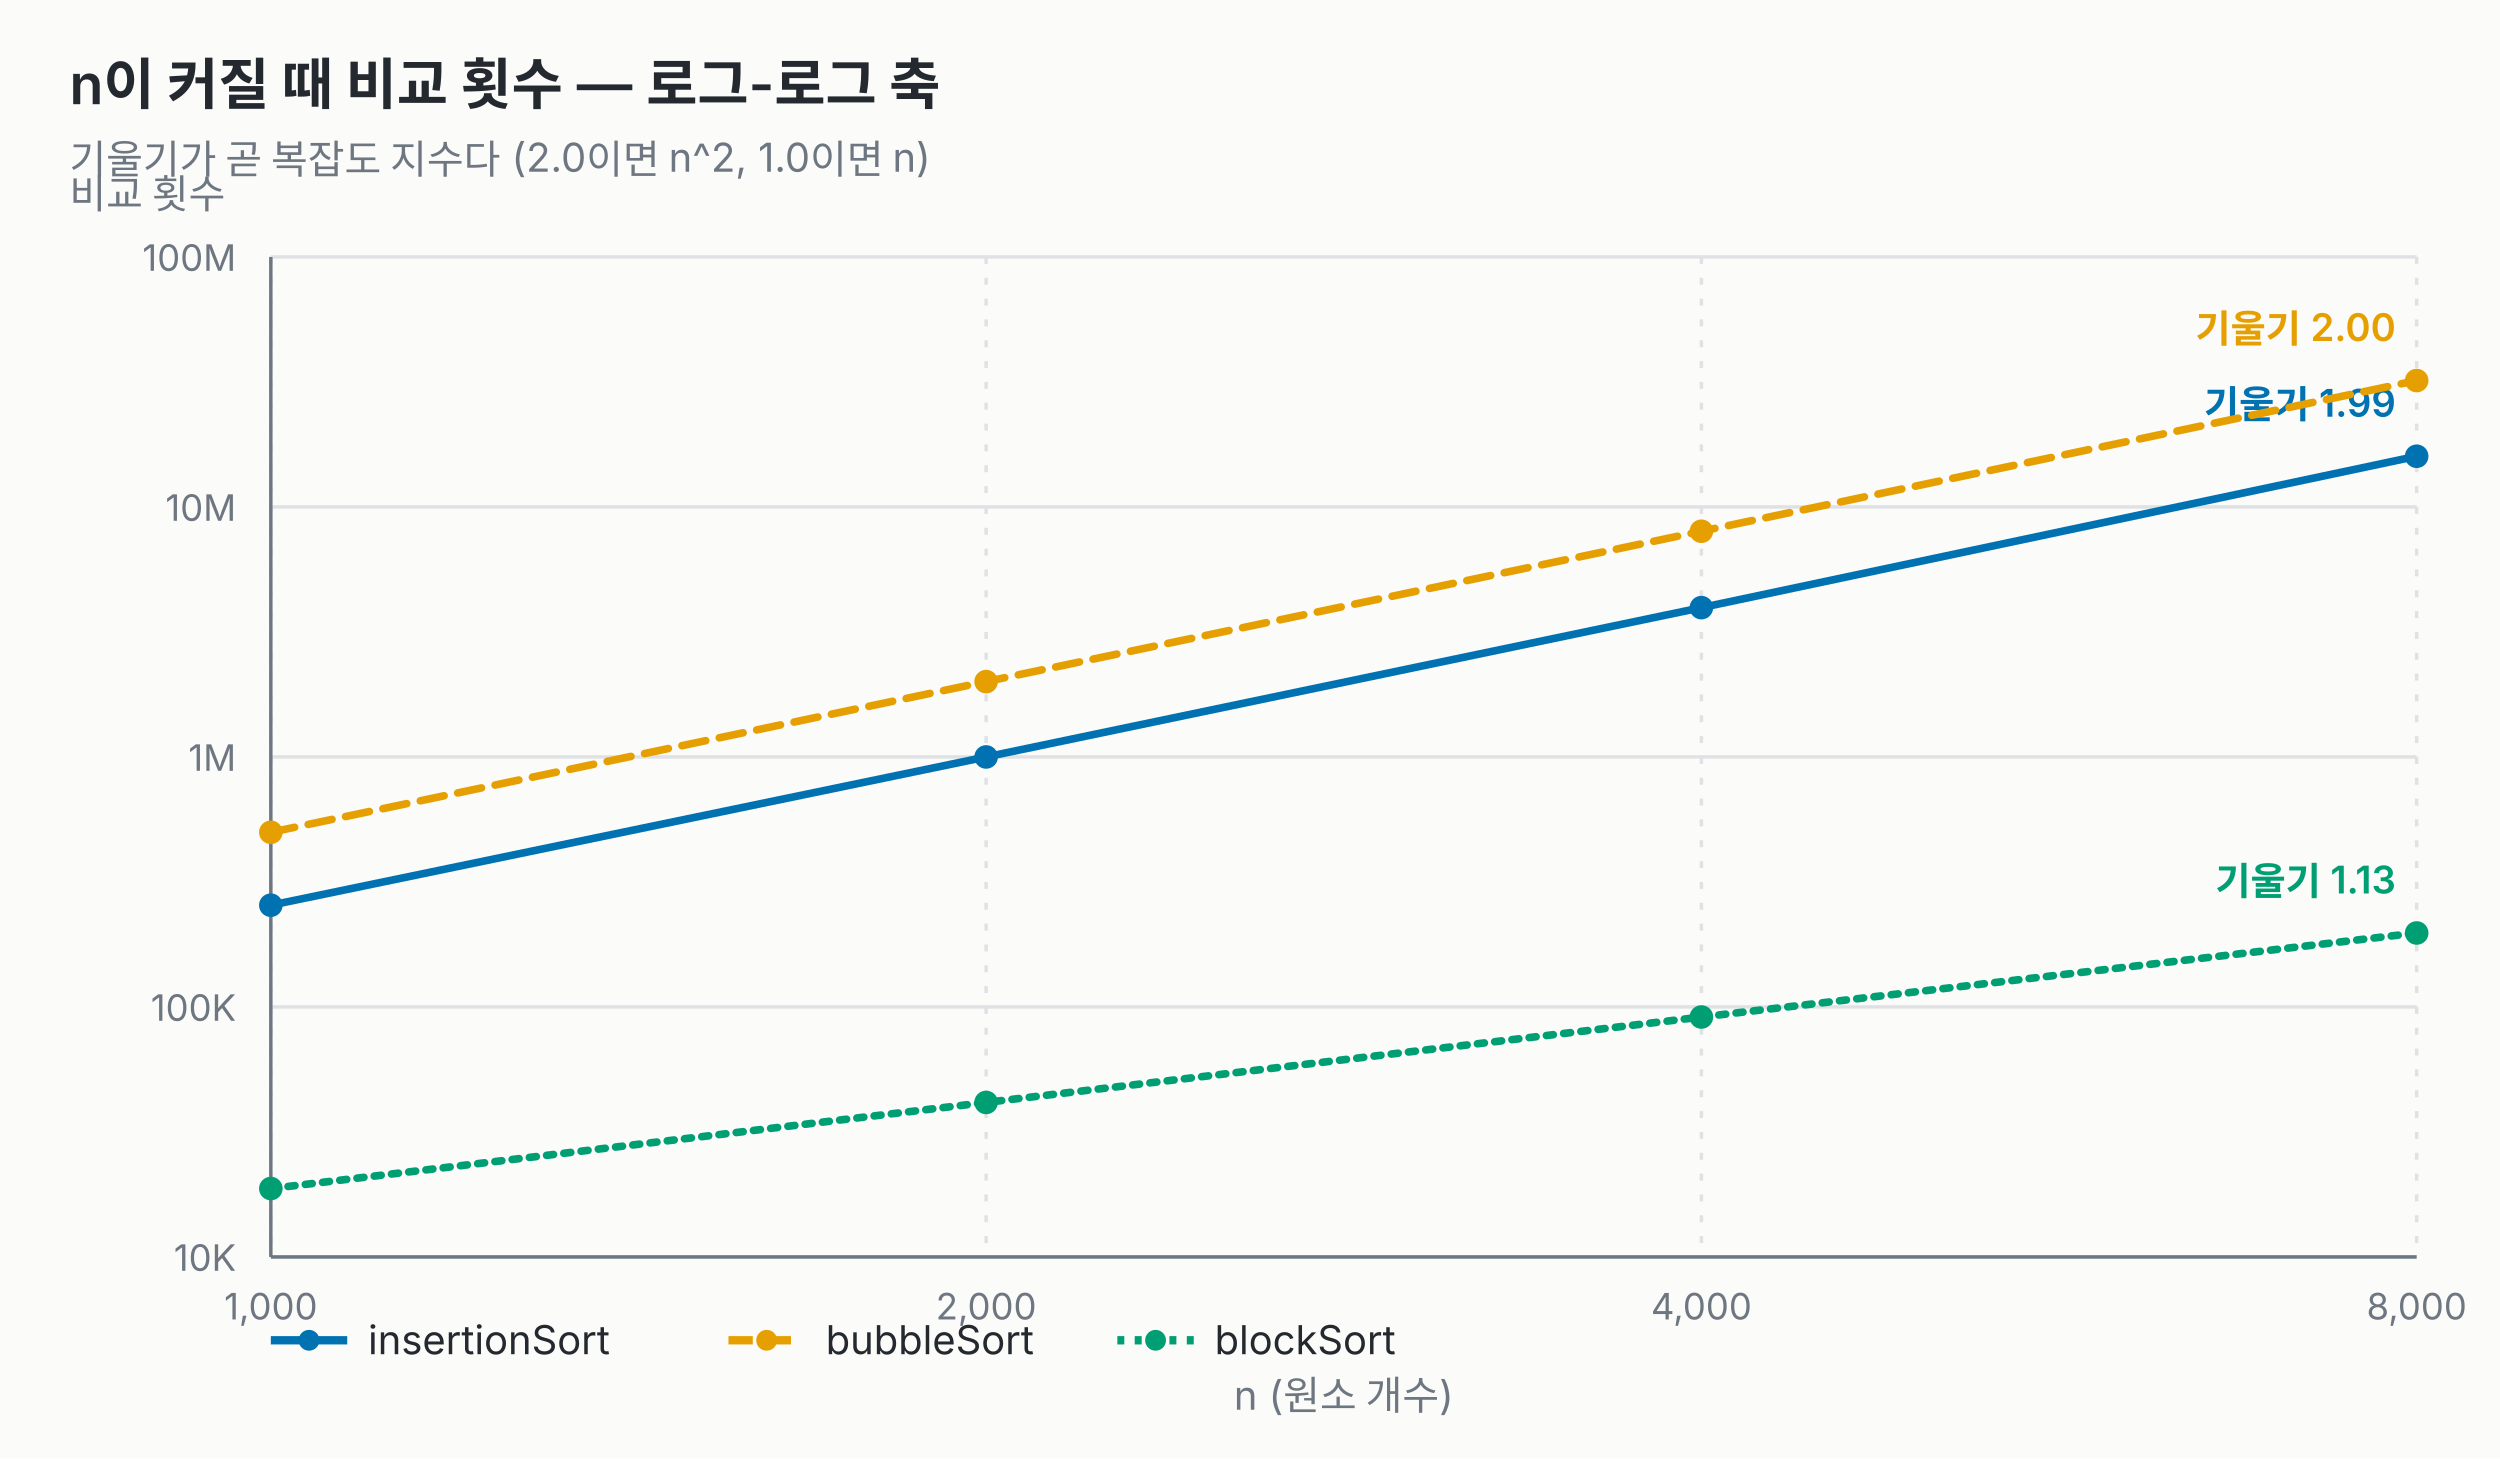
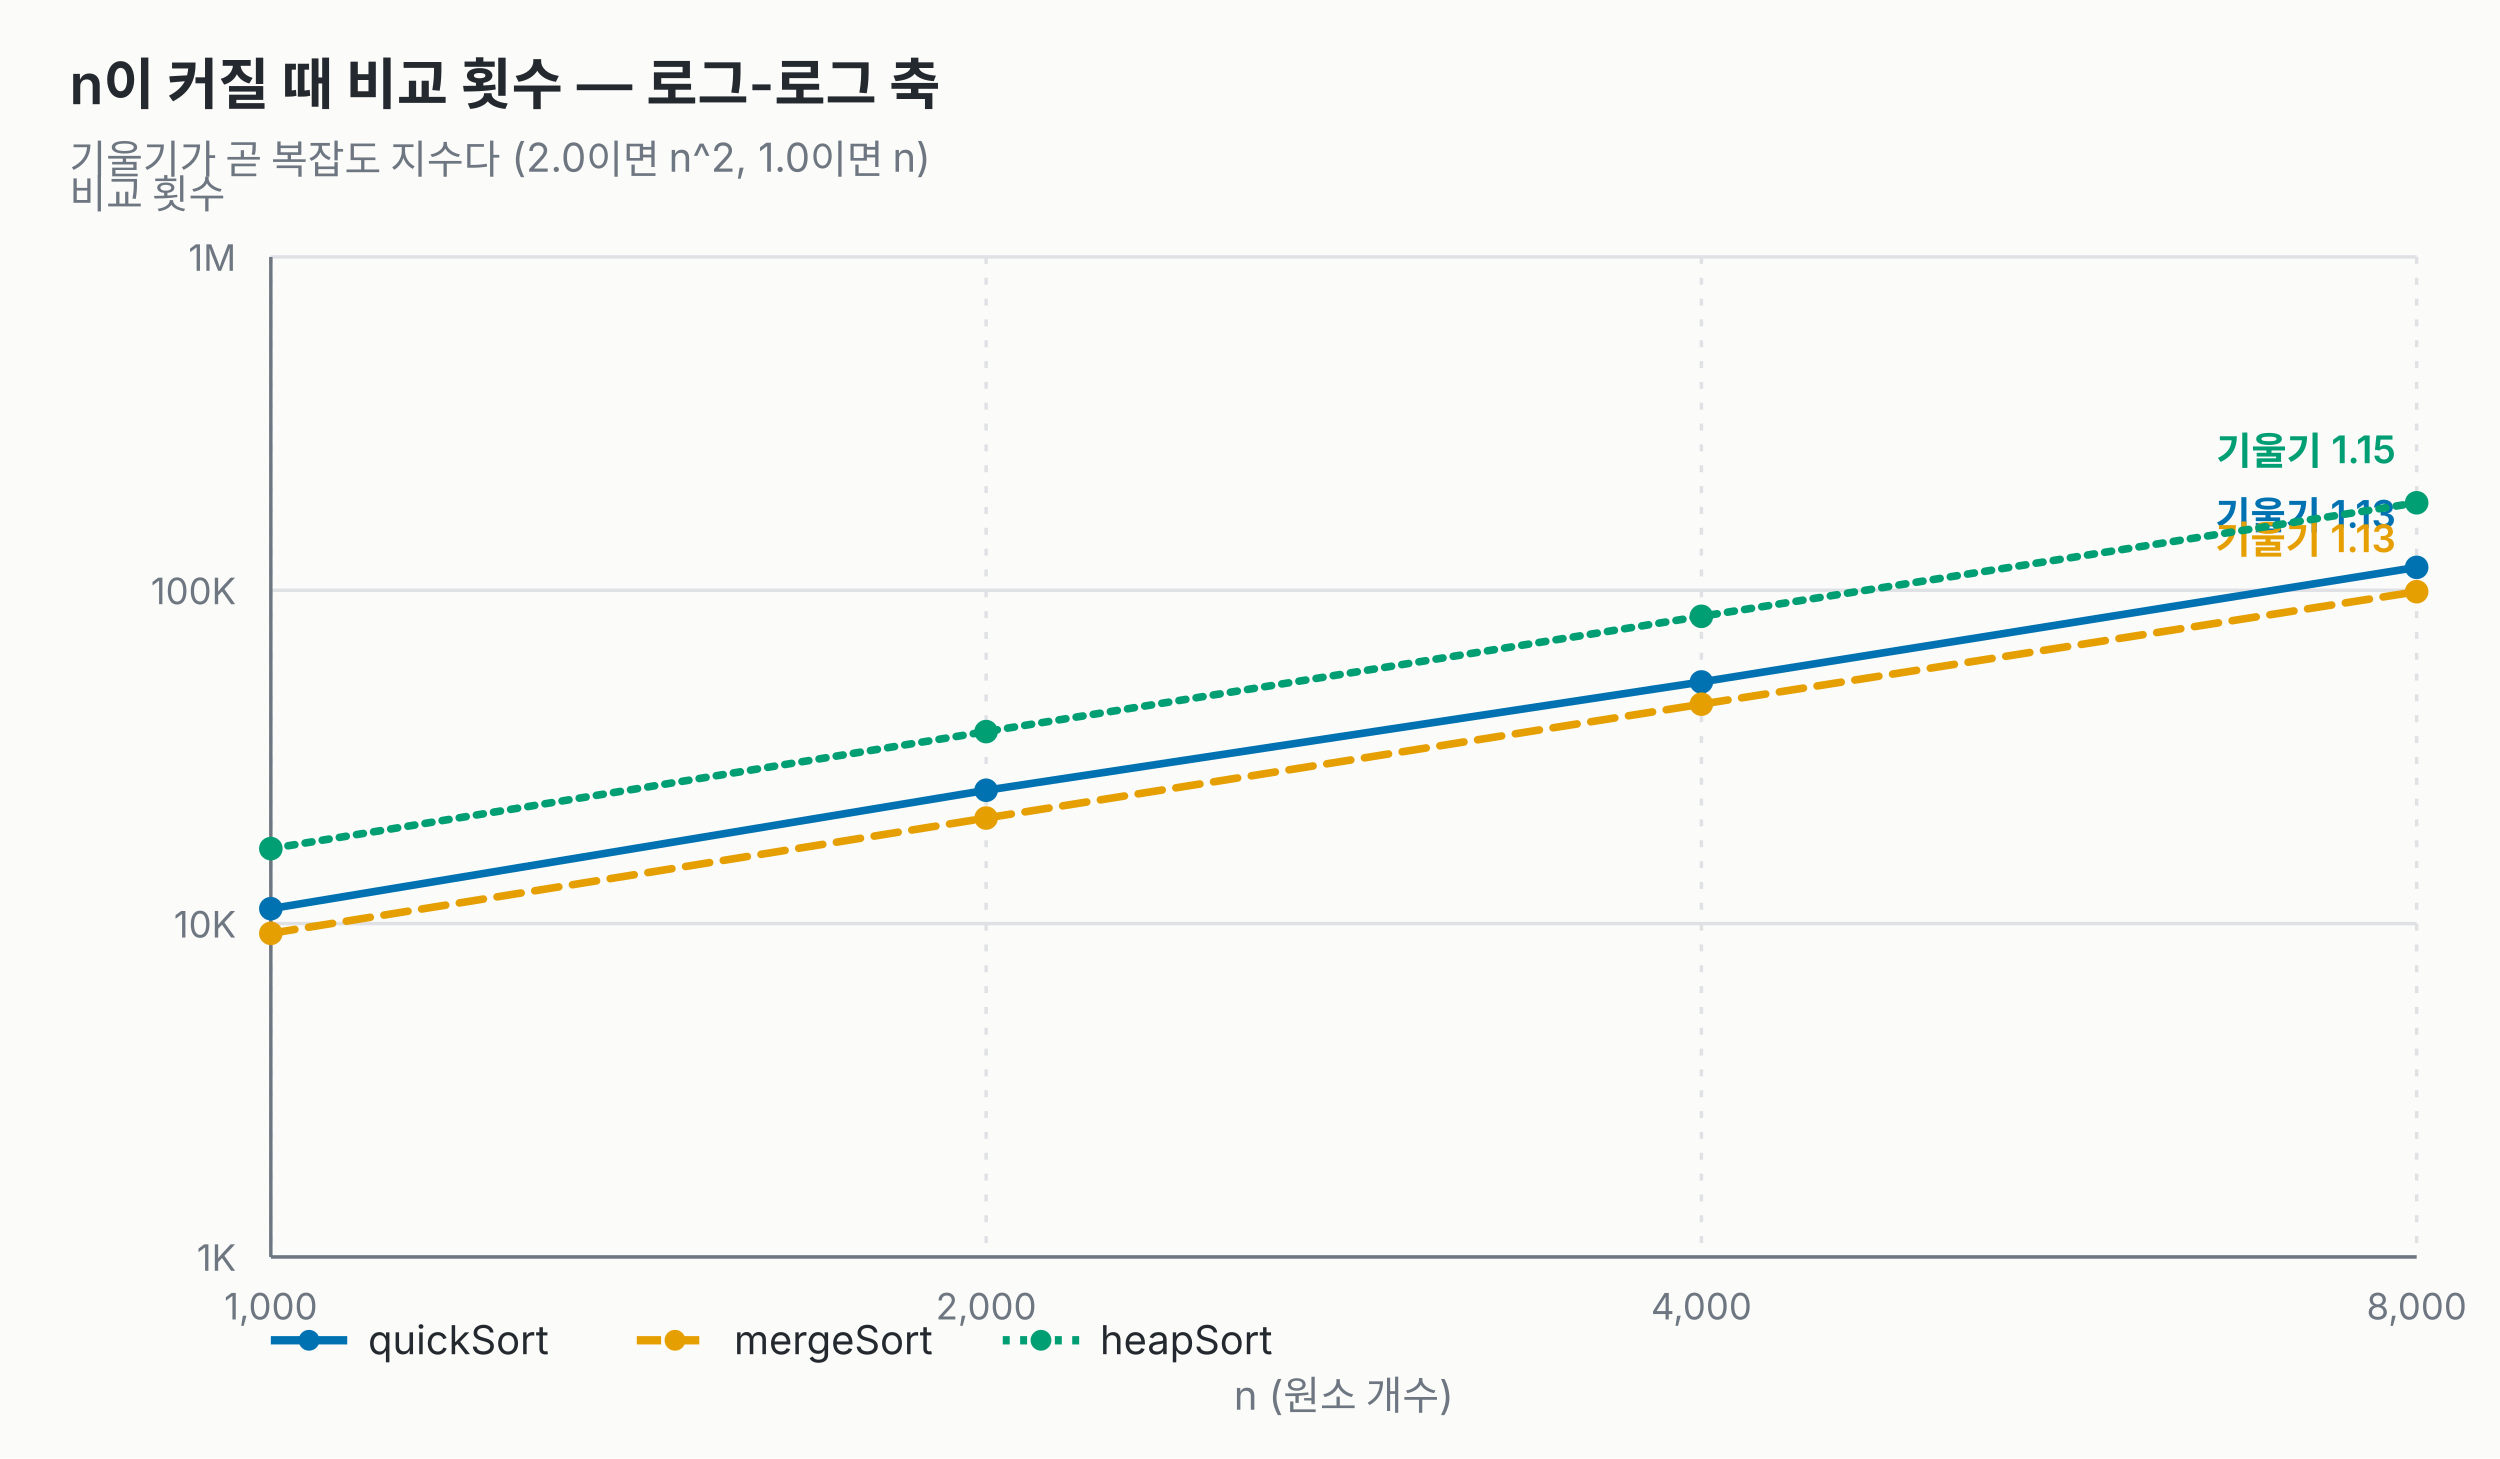
<svg xmlns="http://www.w3.org/2000/svg" width="720" height="420" viewBox="0 0 720 420" font-family="-apple-system, BlinkMacSystemFont, 'Segoe UI', 'Noto Sans KR', 'Apple SD Gothic Neo', 'Malgun Gothic', sans-serif">
  <rect width="720" height="420" fill="#fbfbf9" />
  <text x="20.0" y="30.0" font-size="16" fill="#24292f" text-anchor="start" font-weight="600">n이 커질 때 비교 횟수 — 로그-로그 축</text>
  <text x="20.0" y="50.0" font-size="11.5" fill="#6e7781" text-anchor="start" font-weight="400">기울기가 곧 복잡도 지수다 (2.0이면 n^2, 1.0이면 n)</text>
  <line x1="78.0" y1="362.0" x2="696.0" y2="362.0" stroke="#dfe1e4" stroke-width="1" stroke-dasharray="none" />
-   <text x="68.0" y="366.0" font-size="10.5" fill="#6e7781" text-anchor="end" font-weight="400">10K</text>
-   <line x1="78.0" y1="290.0" x2="696.0" y2="290.0" stroke="#dfe1e4" stroke-width="1" stroke-dasharray="none" />
-   <text x="68.0" y="294.0" font-size="10.5" fill="#6e7781" text-anchor="end" font-weight="400">100K</text>
-   <line x1="78.0" y1="218.0" x2="696.0" y2="218.0" stroke="#dfe1e4" stroke-width="1" stroke-dasharray="none" />
-   <text x="68.0" y="222.0" font-size="10.5" fill="#6e7781" text-anchor="end" font-weight="400">1M</text>
-   <line x1="78.0" y1="146.0" x2="696.0" y2="146.0" stroke="#dfe1e4" stroke-width="1" stroke-dasharray="none" />
-   <text x="68.0" y="150.0" font-size="10.5" fill="#6e7781" text-anchor="end" font-weight="400">10M</text>
+   <text x="68.0" y="366.0" font-size="10.5" fill="#6e7781" text-anchor="end" font-weight="400">1K</text>
+   <line x1="78.0" y1="266.0" x2="696.0" y2="266.0" stroke="#dfe1e4" stroke-width="1" stroke-dasharray="none" />
+   <text x="68.0" y="270.0" font-size="10.5" fill="#6e7781" text-anchor="end" font-weight="400">10K</text>
+   <line x1="78.0" y1="170.0" x2="696.0" y2="170.0" stroke="#dfe1e4" stroke-width="1" stroke-dasharray="none" />
+   <text x="68.0" y="174.0" font-size="10.5" fill="#6e7781" text-anchor="end" font-weight="400">100K</text>
  <line x1="78.0" y1="74.0" x2="696.0" y2="74.0" stroke="#dfe1e4" stroke-width="1" stroke-dasharray="none" />
-   <text x="68.0" y="78.0" font-size="10.5" fill="#6e7781" text-anchor="end" font-weight="400">100M</text>
+   <text x="68.0" y="78.0" font-size="10.5" fill="#6e7781" text-anchor="end" font-weight="400">1M</text>
  <line x1="78.0" y1="74.0" x2="78.0" y2="362.0" stroke="#dfe1e4" stroke-width="1" stroke-dasharray="2 4" />
  <text x="78.0" y="380.0" font-size="10.5" fill="#6e7781" text-anchor="middle" font-weight="400">1,000</text>
  <line x1="284.0" y1="74.0" x2="284.0" y2="362.0" stroke="#dfe1e4" stroke-width="1" stroke-dasharray="2 4" />
  <text x="284.0" y="380.0" font-size="10.5" fill="#6e7781" text-anchor="middle" font-weight="400">2,000</text>
  <line x1="490.0" y1="74.0" x2="490.0" y2="362.0" stroke="#dfe1e4" stroke-width="1" stroke-dasharray="2 4" />
  <text x="490.0" y="380.0" font-size="10.5" fill="#6e7781" text-anchor="middle" font-weight="400">4,000</text>
  <line x1="696.0" y1="74.0" x2="696.0" y2="362.0" stroke="#dfe1e4" stroke-width="1" stroke-dasharray="2 4" />
  <text x="696.0" y="380.0" font-size="10.5" fill="#6e7781" text-anchor="middle" font-weight="400">8,000</text>
  <line x1="78.0" y1="362.0" x2="696.0" y2="362.0" stroke="#6e7781" stroke-width="1" stroke-dasharray="none" />
  <line x1="78.0" y1="74.0" x2="78.0" y2="362.0" stroke="#6e7781" stroke-width="1" stroke-dasharray="none" />
  <text x="387.0" y="406.0" font-size="11.5" fill="#6e7781" text-anchor="middle" font-weight="400">n (원소 개수)</text>
  <text x="20.0" y="60.0" font-size="11.5" fill="#6e7781" text-anchor="start" font-weight="400">비교 횟수</text>
-   <polyline points="78.0,260.7 284.0,218.0 490.0,175.0 696.0,131.4" fill="none" stroke="#0072B2" stroke-width="2.2" stroke-dasharray="none" stroke-linejoin="round" stroke-linecap="round" />
-   <circle cx="78.0" cy="260.7" r="3.4" fill="#0072B2" />
-   <circle cx="284.0" cy="218.0" r="3.4" fill="#0072B2" />
-   <circle cx="490.0" cy="175.0" r="3.4" fill="#0072B2" />
-   <circle cx="696.0" cy="131.4" r="3.4" fill="#0072B2" />
-   <text x="690.0" y="120.4" font-size="11" fill="#0072B2" text-anchor="end" font-weight="600">기울기 1.99</text>
-   <polyline points="78.0,239.7 284.0,196.3 490.0,153.0 696.0,109.6" fill="none" stroke="#E69F00" stroke-width="2.2" stroke-dasharray="7 4" stroke-linejoin="round" stroke-linecap="round" />
-   <circle cx="78.0" cy="239.7" r="3.4" fill="#E69F00" />
-   <circle cx="284.0" cy="196.3" r="3.4" fill="#E69F00" />
-   <circle cx="490.0" cy="153.0" r="3.4" fill="#E69F00" />
-   <circle cx="696.0" cy="109.6" r="3.4" fill="#E69F00" />
-   <text x="690.0" y="98.6" font-size="11" fill="#E69F00" text-anchor="end" font-weight="600">기울기 2.00</text>
-   <polyline points="78.0,342.3 284.0,317.5 490.0,292.9 696.0,268.7" fill="none" stroke="#009E73" stroke-width="2.2" stroke-dasharray="2 3" stroke-linejoin="round" stroke-linecap="round" />
-   <circle cx="78.0" cy="342.3" r="3.4" fill="#009E73" />
-   <circle cx="284.0" cy="317.5" r="3.4" fill="#009E73" />
-   <circle cx="490.0" cy="292.9" r="3.4" fill="#009E73" />
-   <circle cx="696.0" cy="268.7" r="3.4" fill="#009E73" />
-   <text x="690.0" y="257.7" font-size="11" fill="#009E73" text-anchor="end" font-weight="600">기울기 1.13</text>
+   <polyline points="78.0,261.7 284.0,227.6 490.0,196.4 696.0,163.4" fill="none" stroke="#0072B2" stroke-width="2.2" stroke-dasharray="none" stroke-linejoin="round" stroke-linecap="round" />
+   <circle cx="78.0" cy="261.7" r="3.4" fill="#0072B2" />
+   <circle cx="284.0" cy="227.6" r="3.4" fill="#0072B2" />
+   <circle cx="490.0" cy="196.4" r="3.4" fill="#0072B2" />
+   <circle cx="696.0" cy="163.4" r="3.4" fill="#0072B2" />
+   <text x="690.0" y="152.4" font-size="11" fill="#0072B2" text-anchor="end" font-weight="600">기울기 1.13</text>
+   <polyline points="78.0,268.8 284.0,235.6 490.0,202.8 696.0,170.4" fill="none" stroke="#E69F00" stroke-width="2.2" stroke-dasharray="7 4" stroke-linejoin="round" stroke-linecap="round" />
+   <circle cx="78.0" cy="268.8" r="3.4" fill="#E69F00" />
+   <circle cx="284.0" cy="235.6" r="3.4" fill="#E69F00" />
+   <circle cx="490.0" cy="202.8" r="3.4" fill="#E69F00" />
+   <circle cx="696.0" cy="170.4" r="3.4" fill="#E69F00" />
+   <text x="690.0" y="159.4" font-size="11" fill="#E69F00" text-anchor="end" font-weight="600">기울기 1.13</text>
+   <polyline points="78.0,244.4 284.0,210.7 490.0,177.5 696.0,144.8" fill="none" stroke="#009E73" stroke-width="2.2" stroke-dasharray="2 3" stroke-linejoin="round" stroke-linecap="round" />
+   <circle cx="78.0" cy="244.4" r="3.4" fill="#009E73" />
+   <circle cx="284.0" cy="210.7" r="3.4" fill="#009E73" />
+   <circle cx="490.0" cy="177.5" r="3.4" fill="#009E73" />
+   <circle cx="696.0" cy="144.8" r="3.4" fill="#009E73" />
+   <text x="690.0" y="133.8" font-size="11" fill="#009E73" text-anchor="end" font-weight="600">기울기 1.15</text>
  <line x1="78.0" y1="386.0" x2="100.0" y2="386.0" stroke="#0072B2" stroke-width="2.4" stroke-dasharray="none" />
  <circle cx="89.0" cy="386.0" r="3" fill="#0072B2" />
-   <text x="106.0" y="390.0" font-size="11.5" fill="#24292f" text-anchor="start" font-weight="400">insertionSort</text>
-   <line x1="209.8" y1="386.0" x2="231.8" y2="386.0" stroke="#E69F00" stroke-width="2.4" stroke-dasharray="7 4" />
-   <circle cx="220.8" cy="386.0" r="3" fill="#E69F00" />
-   <text x="237.8" y="390.0" font-size="11.5" fill="#24292f" text-anchor="start" font-weight="400">bubbleSort</text>
-   <line x1="321.8" y1="386.0" x2="343.8" y2="386.0" stroke="#009E73" stroke-width="2.4" stroke-dasharray="2 3" />
-   <circle cx="332.8" cy="386.0" r="3" fill="#009E73" />
-   <text x="349.8" y="390.0" font-size="11.5" fill="#24292f" text-anchor="start" font-weight="400">blockSort</text>
+   <text x="106.0" y="390.0" font-size="11.5" fill="#24292f" text-anchor="start" font-weight="400">quickSort</text>
+   <line x1="183.4" y1="386.0" x2="205.4" y2="386.0" stroke="#E69F00" stroke-width="2.4" stroke-dasharray="7 4" />
+   <circle cx="194.4" cy="386.0" r="3" fill="#E69F00" />
+   <text x="211.4" y="390.0" font-size="11.5" fill="#24292f" text-anchor="start" font-weight="400">mergeSort</text>
+   <line x1="288.8" y1="386.0" x2="310.8" y2="386.0" stroke="#009E73" stroke-width="2.4" stroke-dasharray="2 3" />
+   <circle cx="299.8" cy="386.0" r="3" fill="#009E73" />
+   <text x="316.8" y="390.0" font-size="11.5" fill="#24292f" text-anchor="start" font-weight="400">heapSort</text>
</svg>
